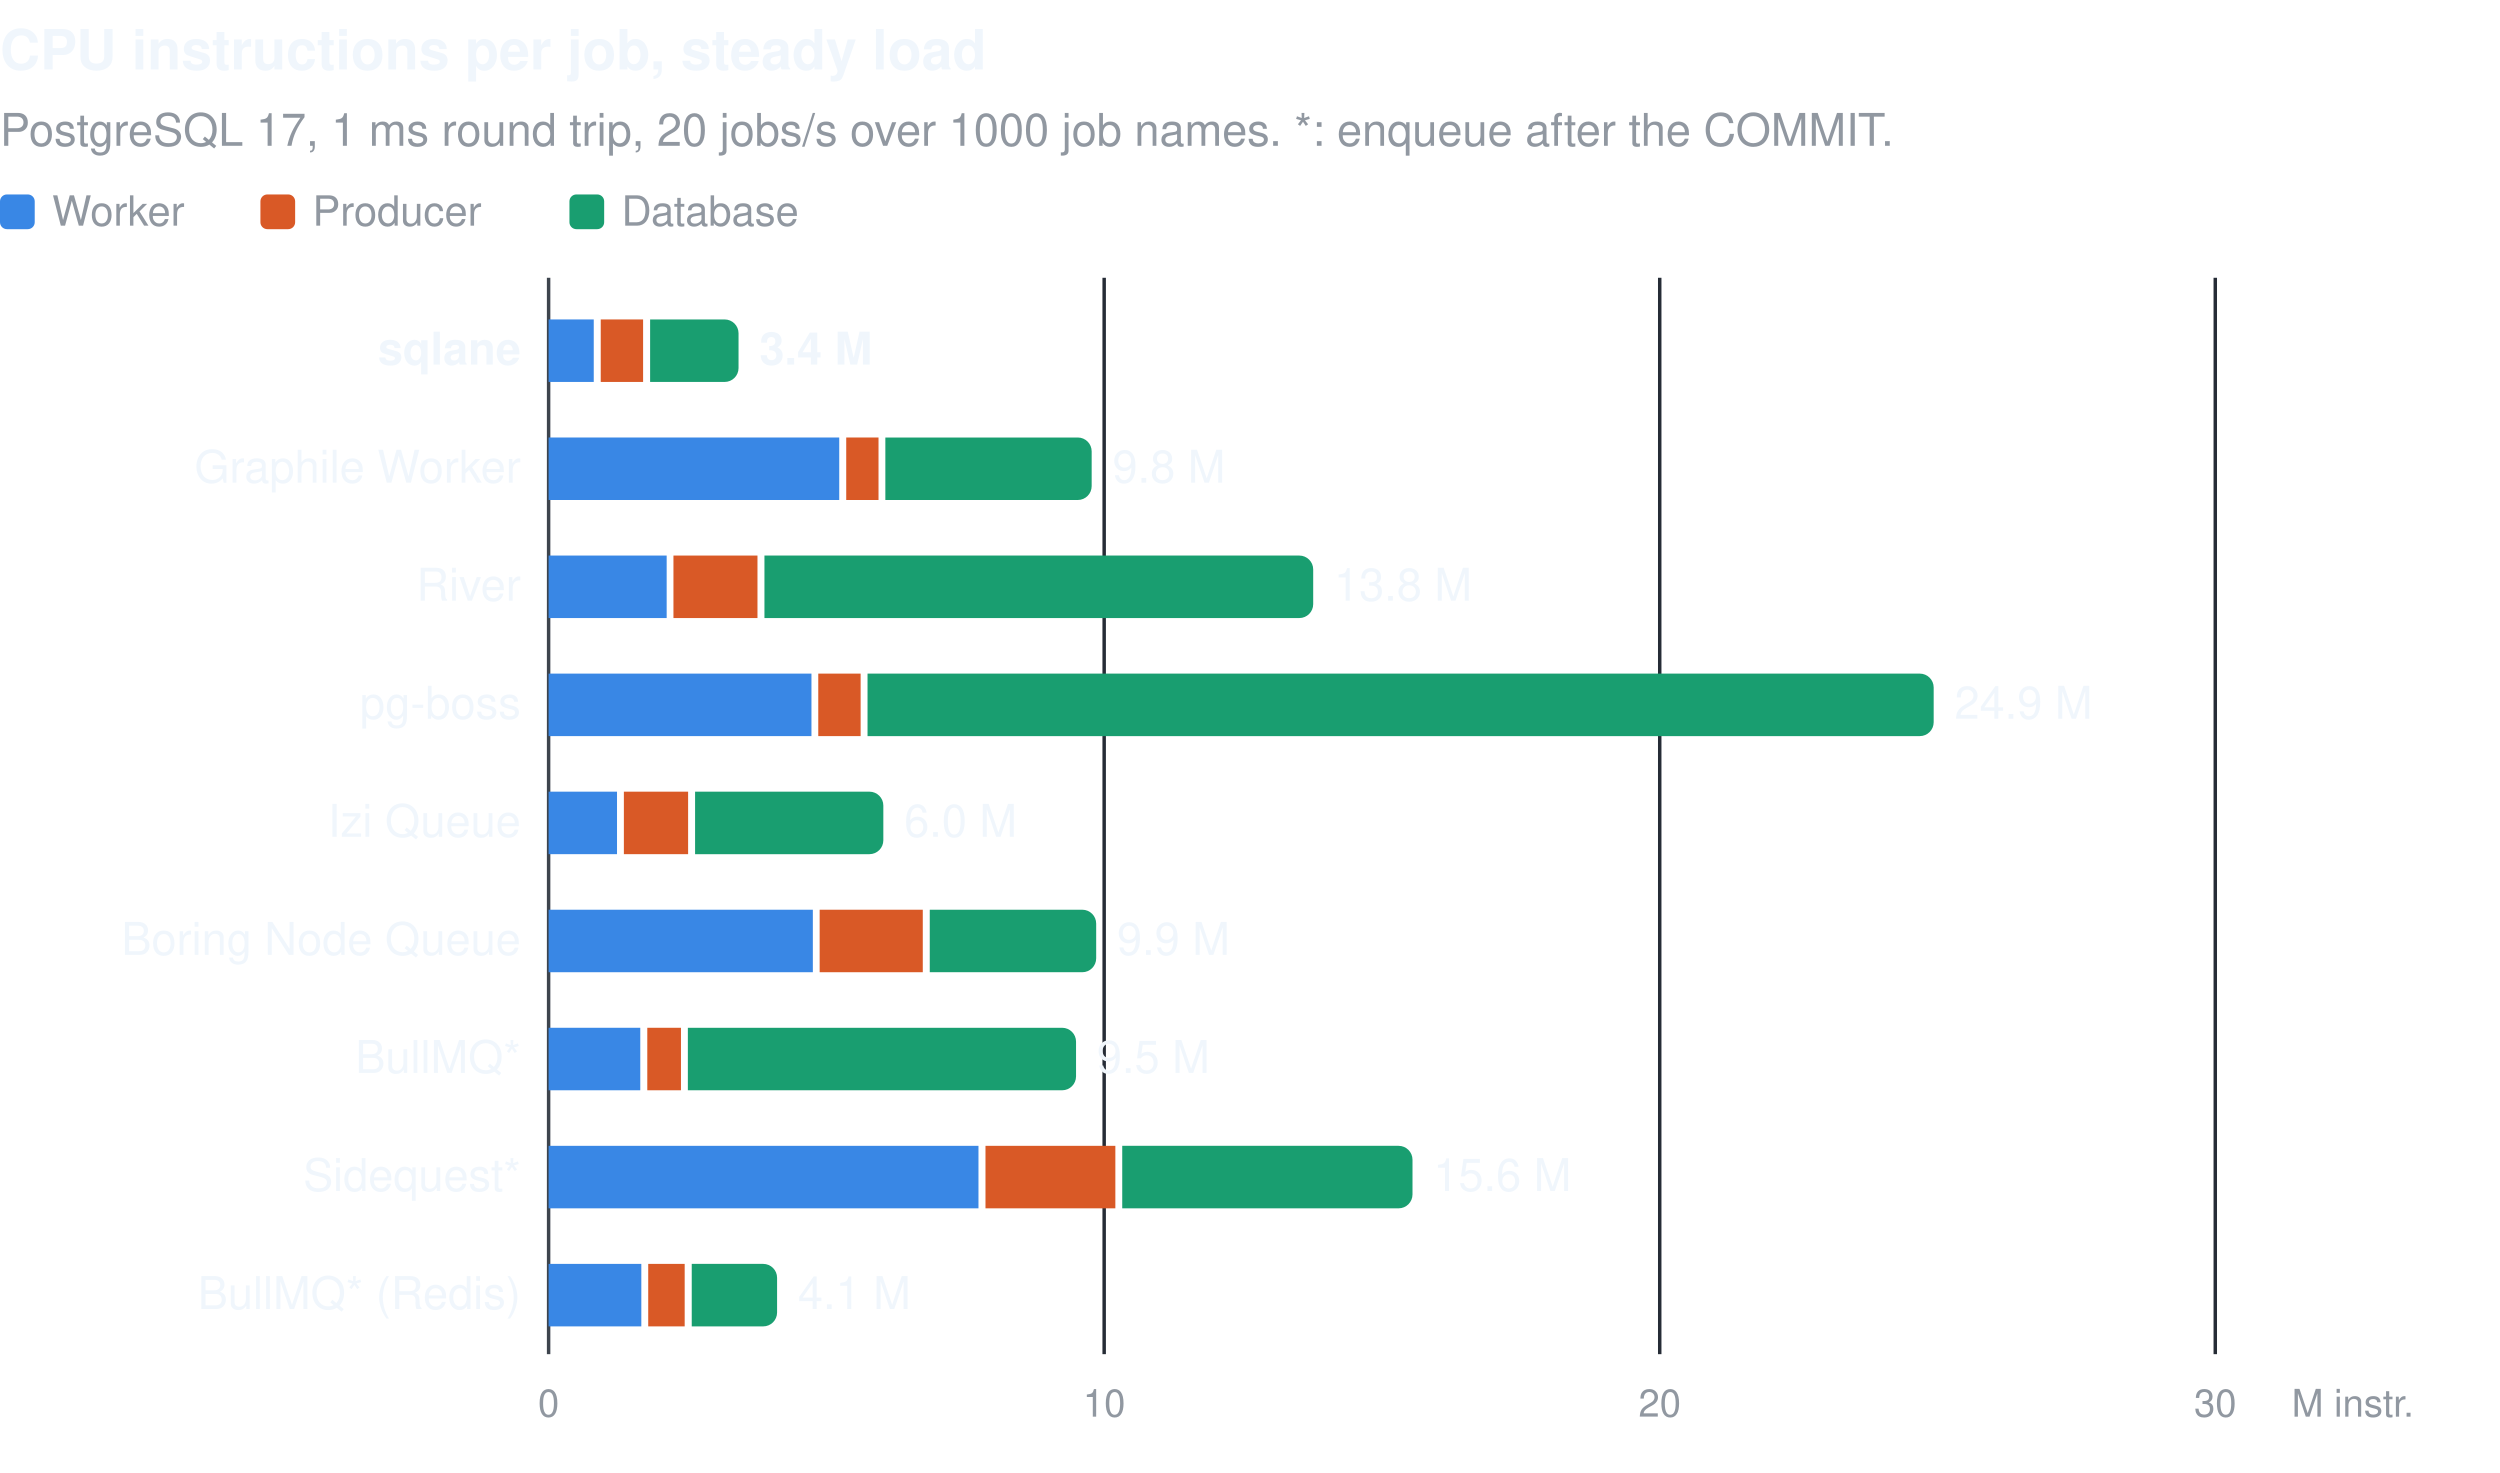
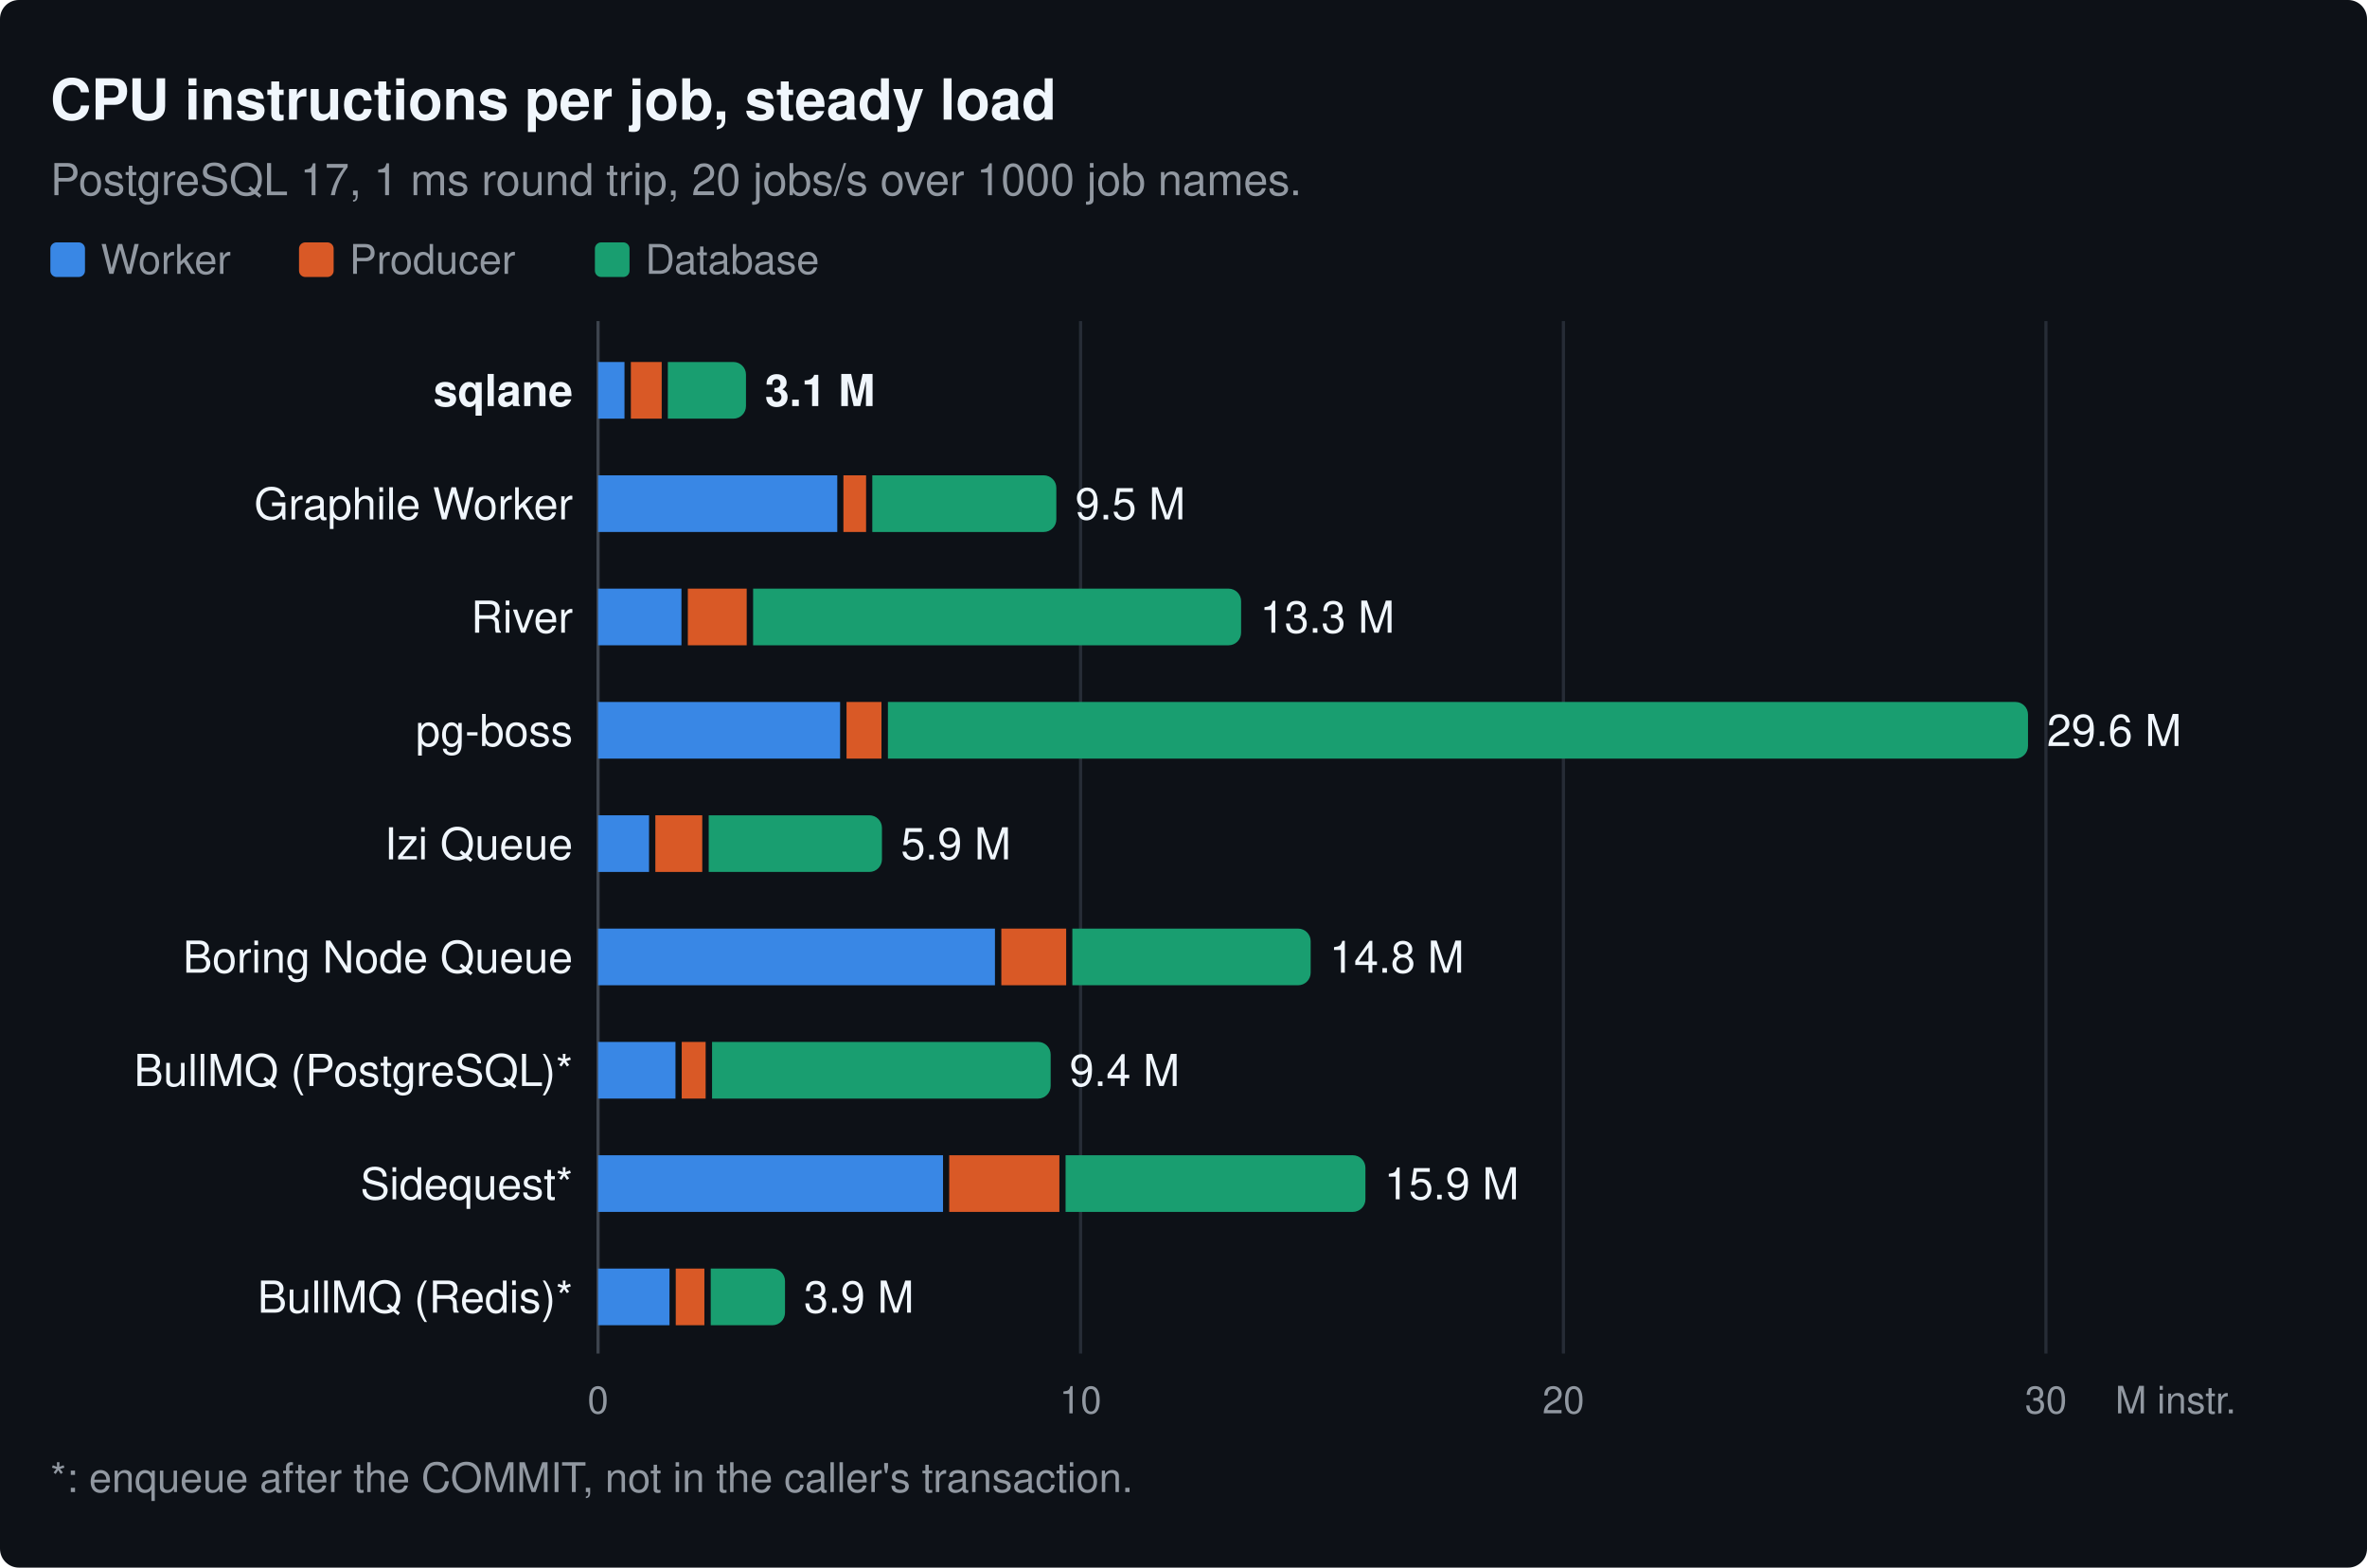
- <svg xmlns="http://www.w3.org/2000/svg" width="720" height="424" viewBox="0 0 720 424" font-family="-apple-system, BlinkMacSystemFont, 'Segoe UI', Helvetica, Arial, sans-serif" role="img" aria-label="CPU instructions per job, steady load">
-   <text x="0" y="20" font-size="16" font-weight="600" fill="#f0f6fc">CPU instructions per job, steady load</text>
-   <text x="0" y="42" font-size="13" fill="#9198a1">PostgreSQL 17, 1 ms round trip, 20 jobs/s over 1000 job names. *: enqueue after the COMMIT.</text>
-   <rect x="0" y="56" width="10" height="10" rx="2" fill="#3987e5" />
-   <text x="15" y="65" font-size="12" fill="#9198a1">Worker</text>
-   <rect x="75" y="56" width="10" height="10" rx="2" fill="#d95926" />
-   <text x="90" y="65" font-size="12" fill="#9198a1">Producer</text>
-   <rect x="164" y="56" width="10" height="10" rx="2" fill="#199e70" />
-   <text x="179" y="65" font-size="12" fill="#9198a1">Database</text>
-   <line x1="158.0" y1="80" x2="158.0" y2="390" stroke="#3d444d" />
-   <text x="158.0" y="408" font-size="11" fill="#9198a1" text-anchor="middle">0</text>
-   <line x1="318.0" y1="80" x2="318.0" y2="390" stroke="#262c36" />
-   <text x="318.0" y="408" font-size="11" fill="#9198a1" text-anchor="middle">10</text>
-   <line x1="478.0" y1="80" x2="478.0" y2="390" stroke="#262c36" />
-   <text x="478.0" y="408" font-size="11" fill="#9198a1" text-anchor="middle">20</text>
-   <line x1="638.0" y1="80" x2="638.0" y2="390" stroke="#262c36" />
-   <text x="638.0" y="408" font-size="11" fill="#9198a1" text-anchor="middle">30</text>
-   <text x="660" y="408" font-size="11" fill="#9198a1">M instr.</text>
-   <text x="150" y="105" font-size="13" fill="#f0f6fc" text-anchor="end" font-weight="600">sqlane</text>
-   <rect x="158" y="92" width="13.0" height="18" fill="#3987e5" />
-   <rect x="173.012" y="92" width="12.2" height="18" fill="#d95926" />
-   <path d="M187.233,92H208.7A4,4 0 0 1 212.7,96V106A4,4 0 0 1 208.7,110H187.233Z" fill="#199e70" />
-   <text x="218.7" y="105" font-size="13" fill="#f0f6fc" font-weight="600">3.4 M</text>
-   <text x="150" y="139" font-size="13" fill="#f0f6fc" text-anchor="end">Graphile Worker</text>
-   <rect x="158" y="126" width="83.7" height="18" fill="#3987e5" />
-   <rect x="243.713" y="126" width="9.3" height="18" fill="#d95926" />
-   <path d="M254.981,126H310.4A4,4 0 0 1 314.4,130V140A4,4 0 0 1 310.4,144H254.981Z" fill="#199e70" />
-   <text x="320.4" y="139" font-size="13" fill="#f0f6fc">9.8 M</text>
-   <text x="150" y="173" font-size="13" fill="#f0f6fc" text-anchor="end">River</text>
-   <rect x="158" y="160" width="34.0" height="18" fill="#3987e5" />
-   <rect x="193.953" y="160" width="24.2" height="18" fill="#d95926" />
-   <path d="M220.16,160H374.2A4,4 0 0 1 378.2,164V174A4,4 0 0 1 374.2,178H220.16Z" fill="#199e70" />
-   <text x="384.2" y="173" font-size="13" fill="#f0f6fc">13.8 M</text>
-   <text x="150" y="207" font-size="13" fill="#f0f6fc" text-anchor="end">pg-boss</text>
-   <rect x="158" y="194" width="75.7" height="18" fill="#3987e5" />
-   <rect x="235.66" y="194" width="12.2" height="18" fill="#d95926" />
-   <path d="M249.849,194H552.9A4,4 0 0 1 556.9,198V208A4,4 0 0 1 552.9,212H249.849Z" fill="#199e70" />
-   <text x="562.9" y="207" font-size="13" fill="#f0f6fc">24.9 M</text>
-   <text x="150" y="241" font-size="13" fill="#f0f6fc" text-anchor="end">Izi Queue</text>
-   <rect x="158" y="228" width="19.7" height="18" fill="#3987e5" />
-   <rect x="179.675" y="228" width="18.5" height="18" fill="#d95926" />
-   <path d="M200.182,228H250.4A4,4 0 0 1 254.4,232V242A4,4 0 0 1 250.4,246H200.182Z" fill="#199e70" />
-   <text x="260.4" y="241" font-size="13" fill="#f0f6fc">6.0 M</text>
-   <text x="150" y="275" font-size="13" fill="#f0f6fc" text-anchor="end">Boring Node Queue</text>
-   <rect x="158" y="262" width="76.1" height="18" fill="#3987e5" />
-   <rect x="236.061" y="262" width="29.7" height="18" fill="#d95926" />
-   <path d="M267.772,262H311.7A4,4 0 0 1 315.7,266V276A4,4 0 0 1 311.7,280H267.772Z" fill="#199e70" />
-   <text x="321.7" y="275" font-size="13" fill="#f0f6fc">9.9 M</text>
-   <text x="150" y="309" font-size="13" fill="#f0f6fc" text-anchor="end">BullMQ*</text>
-   <rect x="158" y="296" width="26.4" height="18" fill="#3987e5" />
-   <rect x="186.419" y="296" width="9.7" height="18" fill="#d95926" />
-   <path d="M198.102,296H305.9A4,4 0 0 1 309.9,300V310A4,4 0 0 1 305.9,314H198.102Z" fill="#199e70" />
-   <text x="315.9" y="309" font-size="13" fill="#f0f6fc">9.5 M</text>
-   <text x="150" y="343" font-size="13" fill="#f0f6fc" text-anchor="end">Sidequest*</text>
-   <rect x="158" y="330" width="123.8" height="18" fill="#3987e5" />
-   <rect x="283.821" y="330" width="37.4" height="18" fill="#d95926" />
-   <path d="M323.202,330H402.8A4,4 0 0 1 406.8,334V344A4,4 0 0 1 402.8,348H323.202Z" fill="#199e70" />
-   <text x="412.8" y="343" font-size="13" fill="#f0f6fc">15.6 M</text>
-   <text x="150" y="377" font-size="13" fill="#f0f6fc" text-anchor="end">BullMQ* (Redis)</text>
-   <rect x="158" y="364" width="26.7" height="18" fill="#3987e5" />
-   <rect x="186.688" y="364" width="10.5" height="18" fill="#d95926" />
-   <path d="M199.221,364H219.8A4,4 0 0 1 223.8,368V378A4,4 0 0 1 219.8,382H199.221Z" fill="#199e70" />
-   <text x="229.8" y="377" font-size="13" fill="#f0f6fc">4.1 M</text>
+ <svg xmlns="http://www.w3.org/2000/svg" width="752" height="498" viewBox="0 0 752 498" font-family="-apple-system, BlinkMacSystemFont, 'Segoe UI', Helvetica, Arial, sans-serif" role="img" aria-label="CPU instructions per job, steady load">
+   <rect width="752" height="498" rx="6" fill="#0d1117" />
+   <g transform="translate(16 16)">
+     <text x="0" y="22" font-size="18" font-weight="600" fill="#f0f6fc">CPU instructions per job, steady load</text>
+     <text x="0" y="46" font-size="14" fill="#9198a1">PostgreSQL 17, 1 ms round trip, 20 jobs/s over 1000 job names.</text>
+     <rect x="0" y="61" width="11" height="11" rx="2" fill="#3987e5" />
+     <text x="16" y="71" font-size="13" fill="#9198a1">Worker</text>
+     <rect x="79" y="61" width="11" height="11" rx="2" fill="#d95926" />
+     <text x="95" y="71" font-size="13" fill="#9198a1">Producer</text>
+     <rect x="173" y="61" width="11" height="11" rx="2" fill="#199e70" />
+     <text x="189" y="71" font-size="13" fill="#9198a1">Database</text>
+     <line x1="174.0" y1="86" x2="174.0" y2="414" stroke="#3d444d" />
+     <text x="174.0" y="433" font-size="12" fill="#9198a1" text-anchor="middle">0</text>
+     <line x1="327.3" y1="86" x2="327.3" y2="414" stroke="#262c36" />
+     <text x="327.3" y="433" font-size="12" fill="#9198a1" text-anchor="middle">10</text>
+     <line x1="480.7" y1="86" x2="480.7" y2="414" stroke="#262c36" />
+     <text x="480.7" y="433" font-size="12" fill="#9198a1" text-anchor="middle">20</text>
+     <line x1="634.0" y1="86" x2="634.0" y2="414" stroke="#262c36" />
+     <text x="634.0" y="433" font-size="12" fill="#9198a1" text-anchor="middle">30</text>
+     <text x="656" y="433" font-size="12" fill="#9198a1">M instr.</text>
+     <text x="0" y="458" font-size="13" fill="#9198a1">*: enqueue after the COMMIT, not in the caller's transaction.</text>
+     <text x="166" y="113" font-size="14" fill="#f0f6fc" text-anchor="end" font-weight="600">sqlane</text>
+     <rect x="174" y="99" width="8.4" height="18" fill="#3987e5" />
+     <rect x="184.424" y="99" width="9.8" height="18" fill="#d95926" />
+     <path d="M196.175,99H217.0A4,4 0 0 1 221.0,103V113A4,4 0 0 1 217.0,117H196.175Z" fill="#199e70" />
+     <text x="227.0" y="113" font-size="14" fill="#f0f6fc" font-weight="600">3.1 M</text>
+     <text x="166" y="149" font-size="14" fill="#f0f6fc" text-anchor="end">Graphile Worker</text>
+     <rect x="174" y="135" width="76.0" height="18" fill="#3987e5" />
+     <rect x="251.956" y="135" width="7.2" height="18" fill="#d95926" />
+     <path d="M261.129,135H315.6A4,4 0 0 1 319.6,139V149A4,4 0 0 1 315.6,153H261.129Z" fill="#199e70" />
+     <text x="325.6" y="149" font-size="14" fill="#f0f6fc">9.5 M</text>
+     <text x="166" y="185" font-size="14" fill="#f0f6fc" text-anchor="end">River</text>
+     <rect x="174" y="171" width="26.5" height="18" fill="#3987e5" />
+     <rect x="202.527" y="171" width="18.7" height="18" fill="#d95926" />
+     <path d="M223.265,171H374.3A4,4 0 0 1 378.3,175V185A4,4 0 0 1 374.3,189H223.265Z" fill="#199e70" />
+     <text x="384.3" y="185" font-size="14" fill="#f0f6fc">13.3 M</text>
+     <text x="166" y="221" font-size="14" fill="#f0f6fc" text-anchor="end">pg-boss</text>
+     <rect x="174" y="207" width="76.9" height="18" fill="#3987e5" />
+     <rect x="252.946" y="207" width="11.1" height="18" fill="#d95926" />
+     <path d="M266.095,207H624.3A4,4 0 0 1 628.3,211V221A4,4 0 0 1 624.3,225H266.095Z" fill="#199e70" />
+     <text x="634.3" y="221" font-size="14" fill="#f0f6fc">29.6 M</text>
+     <text x="166" y="257" font-size="14" fill="#f0f6fc" text-anchor="end">Izi Queue</text>
+     <rect x="174" y="243" width="16.2" height="18" fill="#3987e5" />
+     <rect x="192.207" y="243" width="14.9" height="18" fill="#d95926" />
+     <path d="M209.157,243H260.2A4,4 0 0 1 264.2,247V257A4,4 0 0 1 260.2,261H209.157Z" fill="#199e70" />
+     <text x="270.2" y="257" font-size="14" fill="#f0f6fc">5.9 M</text>
+     <text x="166" y="293" font-size="14" fill="#f0f6fc" text-anchor="end">Boring Node Queue</text>
+     <rect x="174" y="279" width="126.1" height="18" fill="#3987e5" />
+     <rect x="302.123" y="279" width="20.6" height="18" fill="#d95926" />
+     <path d="M324.688,279H396.4A4,4 0 0 1 400.4,283V293A4,4 0 0 1 396.4,297H324.688Z" fill="#199e70" />
+     <text x="406.4" y="293" font-size="14" fill="#f0f6fc">14.8 M</text>
+     <text x="166" y="329" font-size="14" fill="#f0f6fc" text-anchor="end">BullMQ (PostgreSQL)*</text>
+     <rect x="174" y="315" width="24.6" height="18" fill="#3987e5" />
+     <rect x="200.584" y="315" width="7.6" height="18" fill="#d95926" />
+     <path d="M210.22,315H313.8A4,4 0 0 1 317.8,319V329A4,4 0 0 1 313.8,333H210.22Z" fill="#199e70" />
+     <text x="323.8" y="329" font-size="14" fill="#f0f6fc">9.4 M</text>
+     <text x="166" y="365" font-size="14" fill="#f0f6fc" text-anchor="end">Sidequest*</text>
+     <rect x="174" y="351" width="109.6" height="18" fill="#3987e5" />
+     <rect x="285.569" y="351" width="35.0" height="18" fill="#d95926" />
+     <path d="M322.537,351H413.8A4,4 0 0 1 417.8,355V365A4,4 0 0 1 413.8,369H322.537Z" fill="#199e70" />
+     <text x="423.8" y="365" font-size="14" fill="#f0f6fc">15.9 M</text>
+     <text x="166" y="401" font-size="14" fill="#f0f6fc" text-anchor="end">BullMQ (Redis)*</text>
+     <rect x="174" y="387" width="22.7" height="18" fill="#3987e5" />
+     <rect x="198.684" y="387" width="9.1" height="18" fill="#d95926" />
+     <path d="M209.805,387H229.4A4,4 0 0 1 233.4,391V401A4,4 0 0 1 229.4,405H209.805Z" fill="#199e70" />
+     <text x="239.4" y="401" font-size="14" fill="#f0f6fc">3.9 M</text>
+   </g>
</svg>
